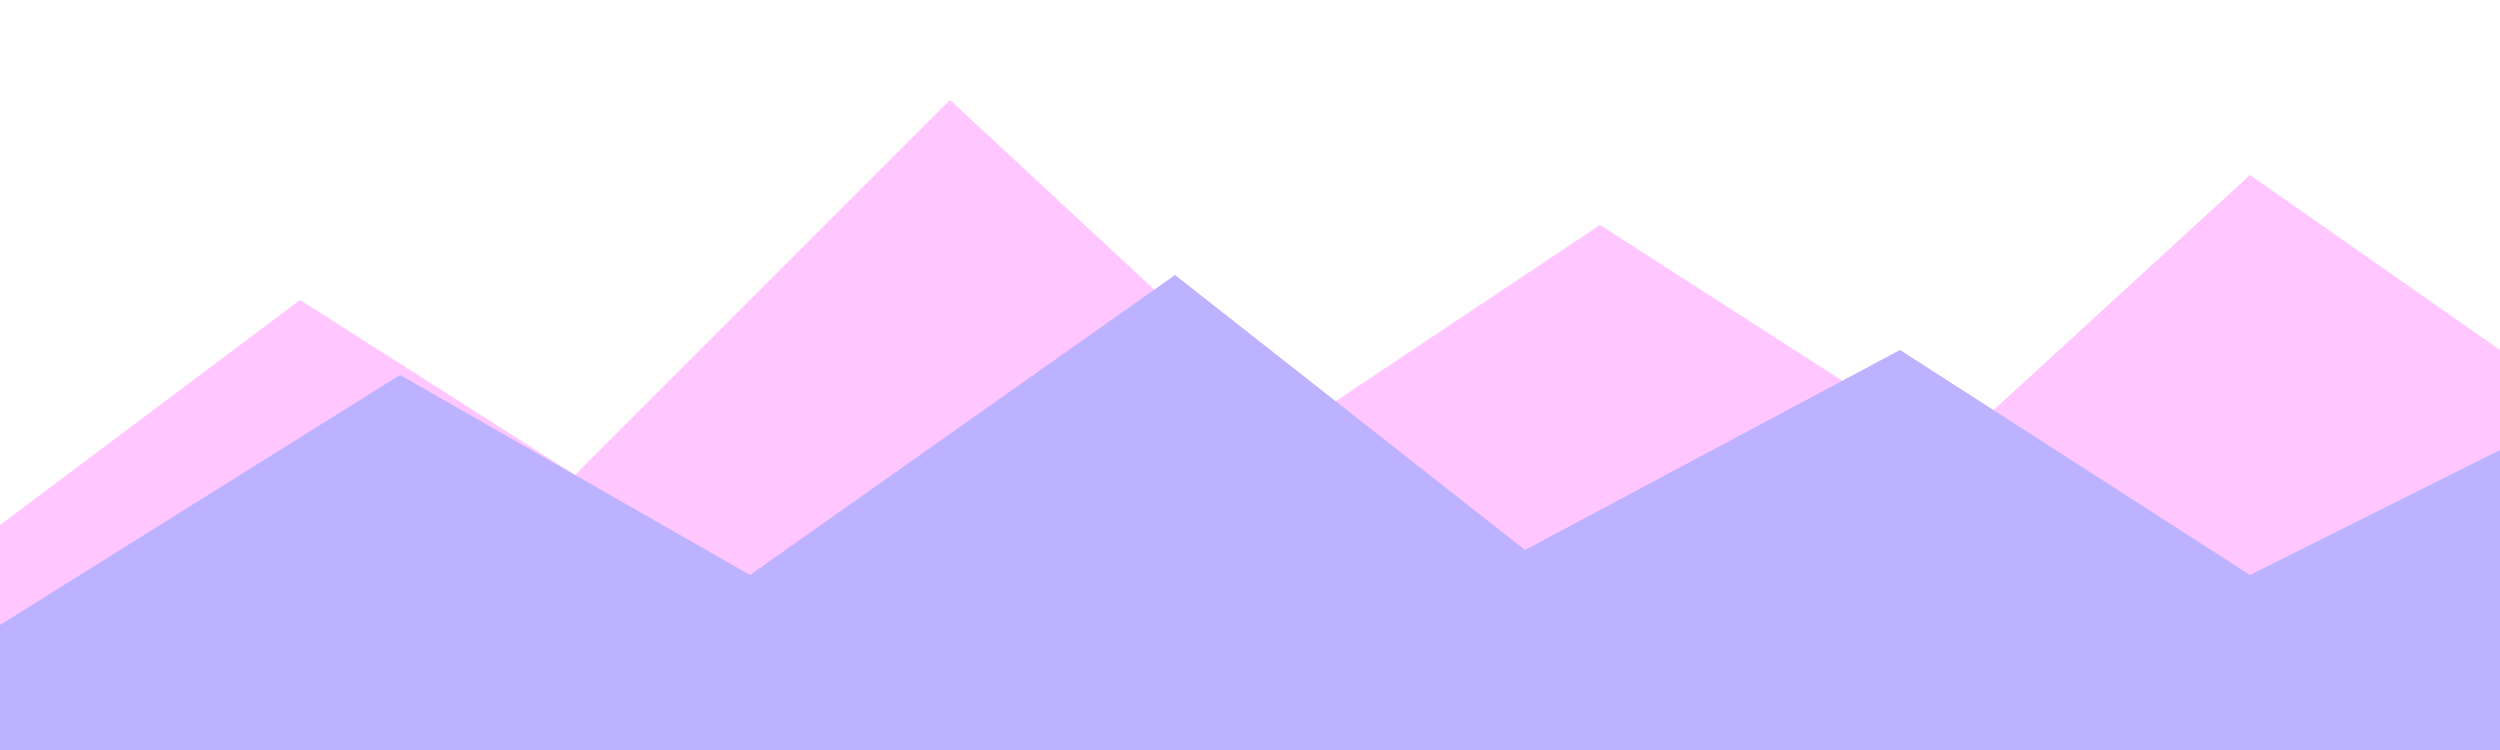
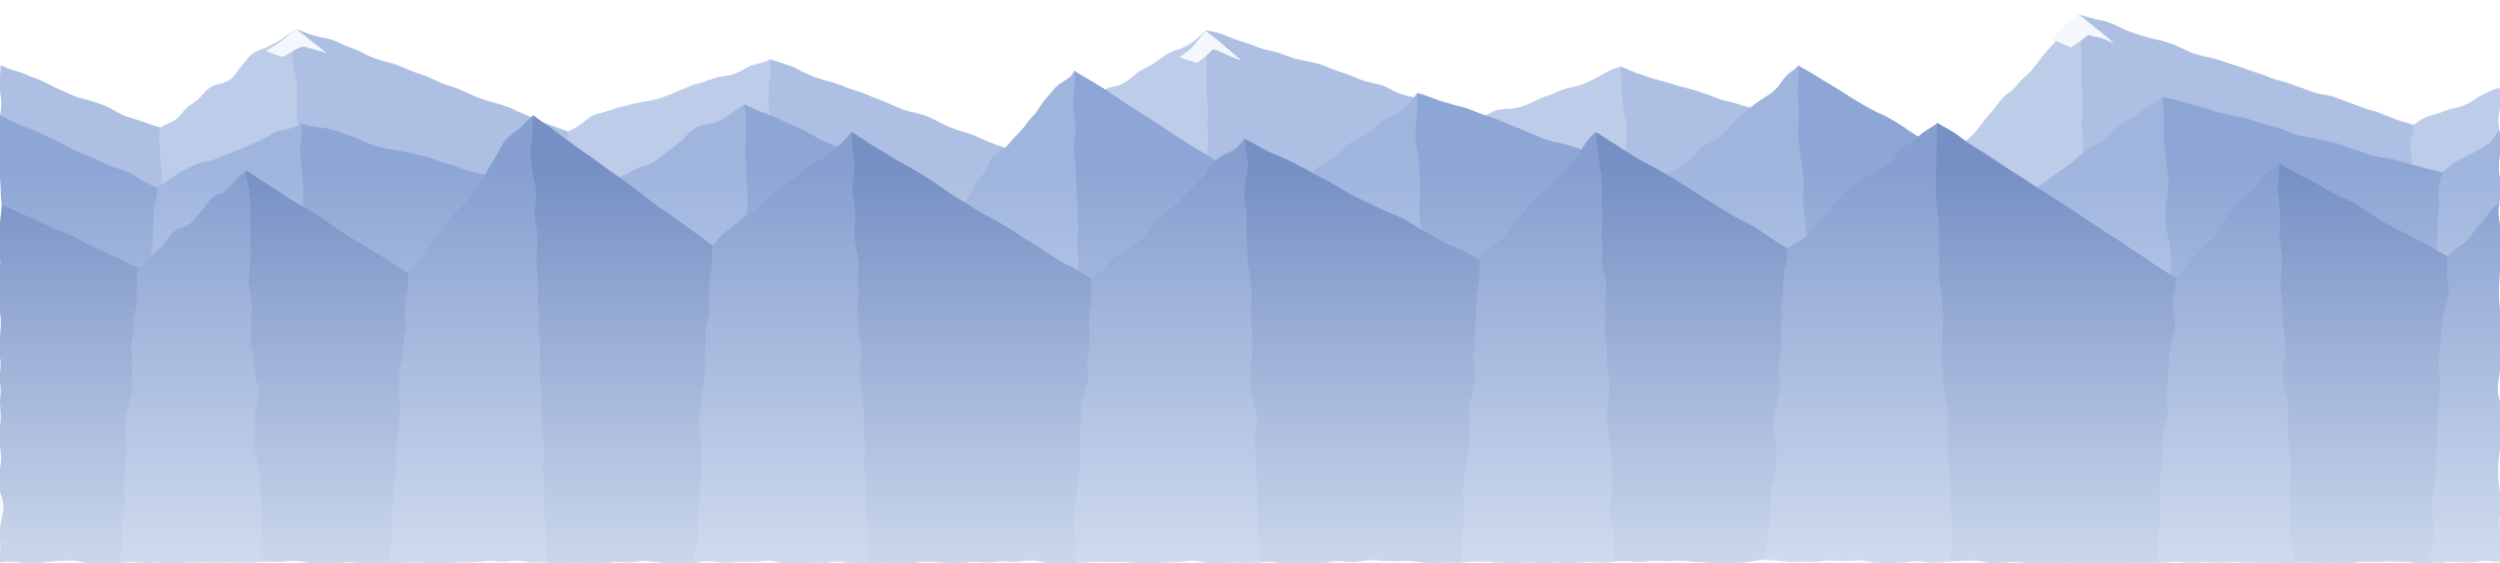
- <svg xmlns="http://www.w3.org/2000/svg" viewBox="0 0 1000 300" preserveAspectRatio="none">
-   <path d="M0 210 L120 120 L230 190 L380 40 L520 170 L640 90 L780 180 L900 70 L1000 140 L1000 300 L0 300 Z" fill="#ffc6ff" />
-   <path d="M0 250 L160 150 L300 230 L470 110 L610 220 L760 140 L900 230 L1000 180 L1000 300 L0 300 Z" fill="#bdb2ff" />
+ <svg xmlns="http://www.w3.org/2000/svg" viewBox="0 0 1600 360" preserveAspectRatio="xMidYMin slice">
+   <defs>
+     <filter id="brush" x="-5%" y="-5%" width="110%" height="110%">
+       <feTurbulence type="fractalNoise" baseFrequency="0.035" numOctaves="2" seed="4" />
+       <feDisplacementMap in="SourceGraphic" scale="7" />
+     </filter>
+     <filter id="soft" x="-20%" y="-20%" width="140%" height="140%">
+       <feGaussianBlur stdDeviation="14" />
+     </filter>
+     <linearGradient id="haze" x1="0" y1="0" x2="0" y2="1">
+       <stop offset="0.3" stop-color="#eef4fb" stop-opacity="0" />
+       <stop offset="1" stop-color="#eef4fb" stop-opacity="0.7" />
+     </linearGradient>
+   </defs>
+   <g filter="url(#brush)">
+     <path d="M-60 360 L-60 17.2 L104 83 L188 16.9 L362.1 83.1 L491.9 37 L647.5 96.6 L771.2 19.3 L950 75.7 L1038 43.6 L1242.6 106.1 L1331 9.7 L1544 79.6 L1633.9 42.5 L1813.4 100.4 L1700 360 Z" fill="#bccce9" />
+     <path d="M-60 17.2 L104 83 L92 360 L-50 360 Z" fill="#a9bce0" opacity="0.8" />
+     <path d="M-60 17.2 L-38 35.2 L-54 30.2 L-66 37.2 L-77.6 33.2 Z" fill="#f4f8fd" />
+     <path d="M188 16.9 L362.1 83.1 L350.1 360 L198 360 Z" fill="#a9bce0" opacity="0.8" />
+     <path d="M188 16.9 L210 34.9 L194 29.9 L182 36.9 L170.4 32.9 Z" fill="#f4f8fd" />
+     <path d="M491.9 37 L647.5 96.6 L635.5 360 L501.9 360 Z" fill="#a9bce0" opacity="0.8" />
+     <path d="M771.2 19.3 L950 75.7 L938 360 L781.2 360 Z" fill="#a9bce0" opacity="0.8" />
+     <path d="M771.2 19.3 L793.2 37.3 L777.2 32.3 L765.2 39.3 L753.6 35.3 Z" fill="#f4f8fd" />
+     <path d="M1038 43.6 L1242.6 106.1 L1230.6 360 L1048 360 Z" fill="#a9bce0" opacity="0.8" />
+     <path d="M1331 9.7 L1544 79.6 L1532 360 L1341 360 Z" fill="#a9bce0" opacity="0.8" />
+     <path d="M1331 9.7 L1353 27.7 L1337 22.7 L1325 29.7 L1313.4 25.7 Z" fill="#f4f8fd" />
+     <path d="M1633.9 42.5 L1813.4 100.4 L1801.4 360 L1643.9 360 Z" fill="#a9bce0" opacity="0.8" />
+     <path d="M-60 360 L-60 46.8 L98.9 118.5 L191.7 78.3 L370.6 128.5 L476 66.4 L614.5 128.8 L686.8 44.6 L818.1 129.1 L906.5 59 L1064.5 114.9 L1151.1 42.3 L1293.5 126.2 L1384.4 62.1 L1562.7 110.3 L1648.8 47.4 L1774.2 112.8 L1700 360 Z" fill="#9fb5de" />
+     <path d="M-60 46.8 L98.9 118.5 L86.9 360 L-50 360 Z" fill="#8aa2d3" opacity="0.8" />
+     <path d="M191.7 78.3 L370.6 128.5 L358.6 360 L201.7 360 Z" fill="#8aa2d3" opacity="0.8" />
+     <path d="M476 66.4 L614.5 128.8 L602.5 360 L486 360 Z" fill="#8aa2d3" opacity="0.8" />
+     <path d="M686.8 44.6 L818.1 129.1 L806.1 360 L696.8 360 Z" fill="#8aa2d3" opacity="0.8" />
+     <path d="M906.5 59 L1064.5 114.9 L1052.5 360 L916.5 360 Z" fill="#8aa2d3" opacity="0.8" />
+     <path d="M1151.1 42.3 L1293.5 126.2 L1281.5 360 L1161.1 360 Z" fill="#8aa2d3" opacity="0.8" />
+     <path d="M1384.4 62.1 L1562.7 110.3 L1550.7 360 L1394.4 360 Z" fill="#8aa2d3" opacity="0.8" />
+     <path d="M1648.8 47.4 L1774.2 112.8 L1762.2 360 L1658.8 360 Z" fill="#8aa2d3" opacity="0.8" />
+     <path d="M-60 360 L-60 102.1 L88.1 171.4 L157.7 109.4 L260.8 174.7 L340.3 72.8 L455.8 157 L545.2 84.8 L699 179.1 L796.2 88.6 L946.9 165.9 L1023.2 86.1 L1143.4 158.3 L1239 77.8 L1392.4 177.7 L1457.6 103.7 L1566.5 164.5 L1651 79.4 L1801.5 148.7 L1700 360 Z" fill="#869fd0" />
+     <path d="M-60 102.1 L88.1 171.4 L76.1 360 L-50 360 Z" fill="#728cc2" opacity="0.8" />
+     <path d="M157.7 109.4 L260.8 174.7 L248.8 360 L167.7 360 Z" fill="#728cc2" opacity="0.8" />
+     <path d="M340.3 72.8 L455.8 157 L443.8 360 L350.3 360 Z" fill="#728cc2" opacity="0.8" />
+     <path d="M545.2 84.8 L699 179.1 L687 360 L555.2 360 Z" fill="#728cc2" opacity="0.8" />
+     <path d="M796.2 88.6 L946.9 165.9 L934.9 360 L806.2 360 Z" fill="#728cc2" opacity="0.8" />
+     <path d="M1023.2 86.1 L1143.4 158.3 L1131.4 360 L1033.2 360 Z" fill="#728cc2" opacity="0.8" />
+     <path d="M1239 77.8 L1392.4 177.7 L1380.4 360 L1249 360 Z" fill="#728cc2" opacity="0.8" />
+     <path d="M1457.6 103.7 L1566.5 164.5 L1554.5 360 L1467.6 360 Z" fill="#728cc2" opacity="0.8" />
+     <path d="M1651 79.4 L1801.5 148.7 L1789.5 360 L1661 360 Z" fill="#728cc2" opacity="0.8" />
+   </g>
+   <rect width="1600" height="360" fill="url(#haze)" />
</svg>
